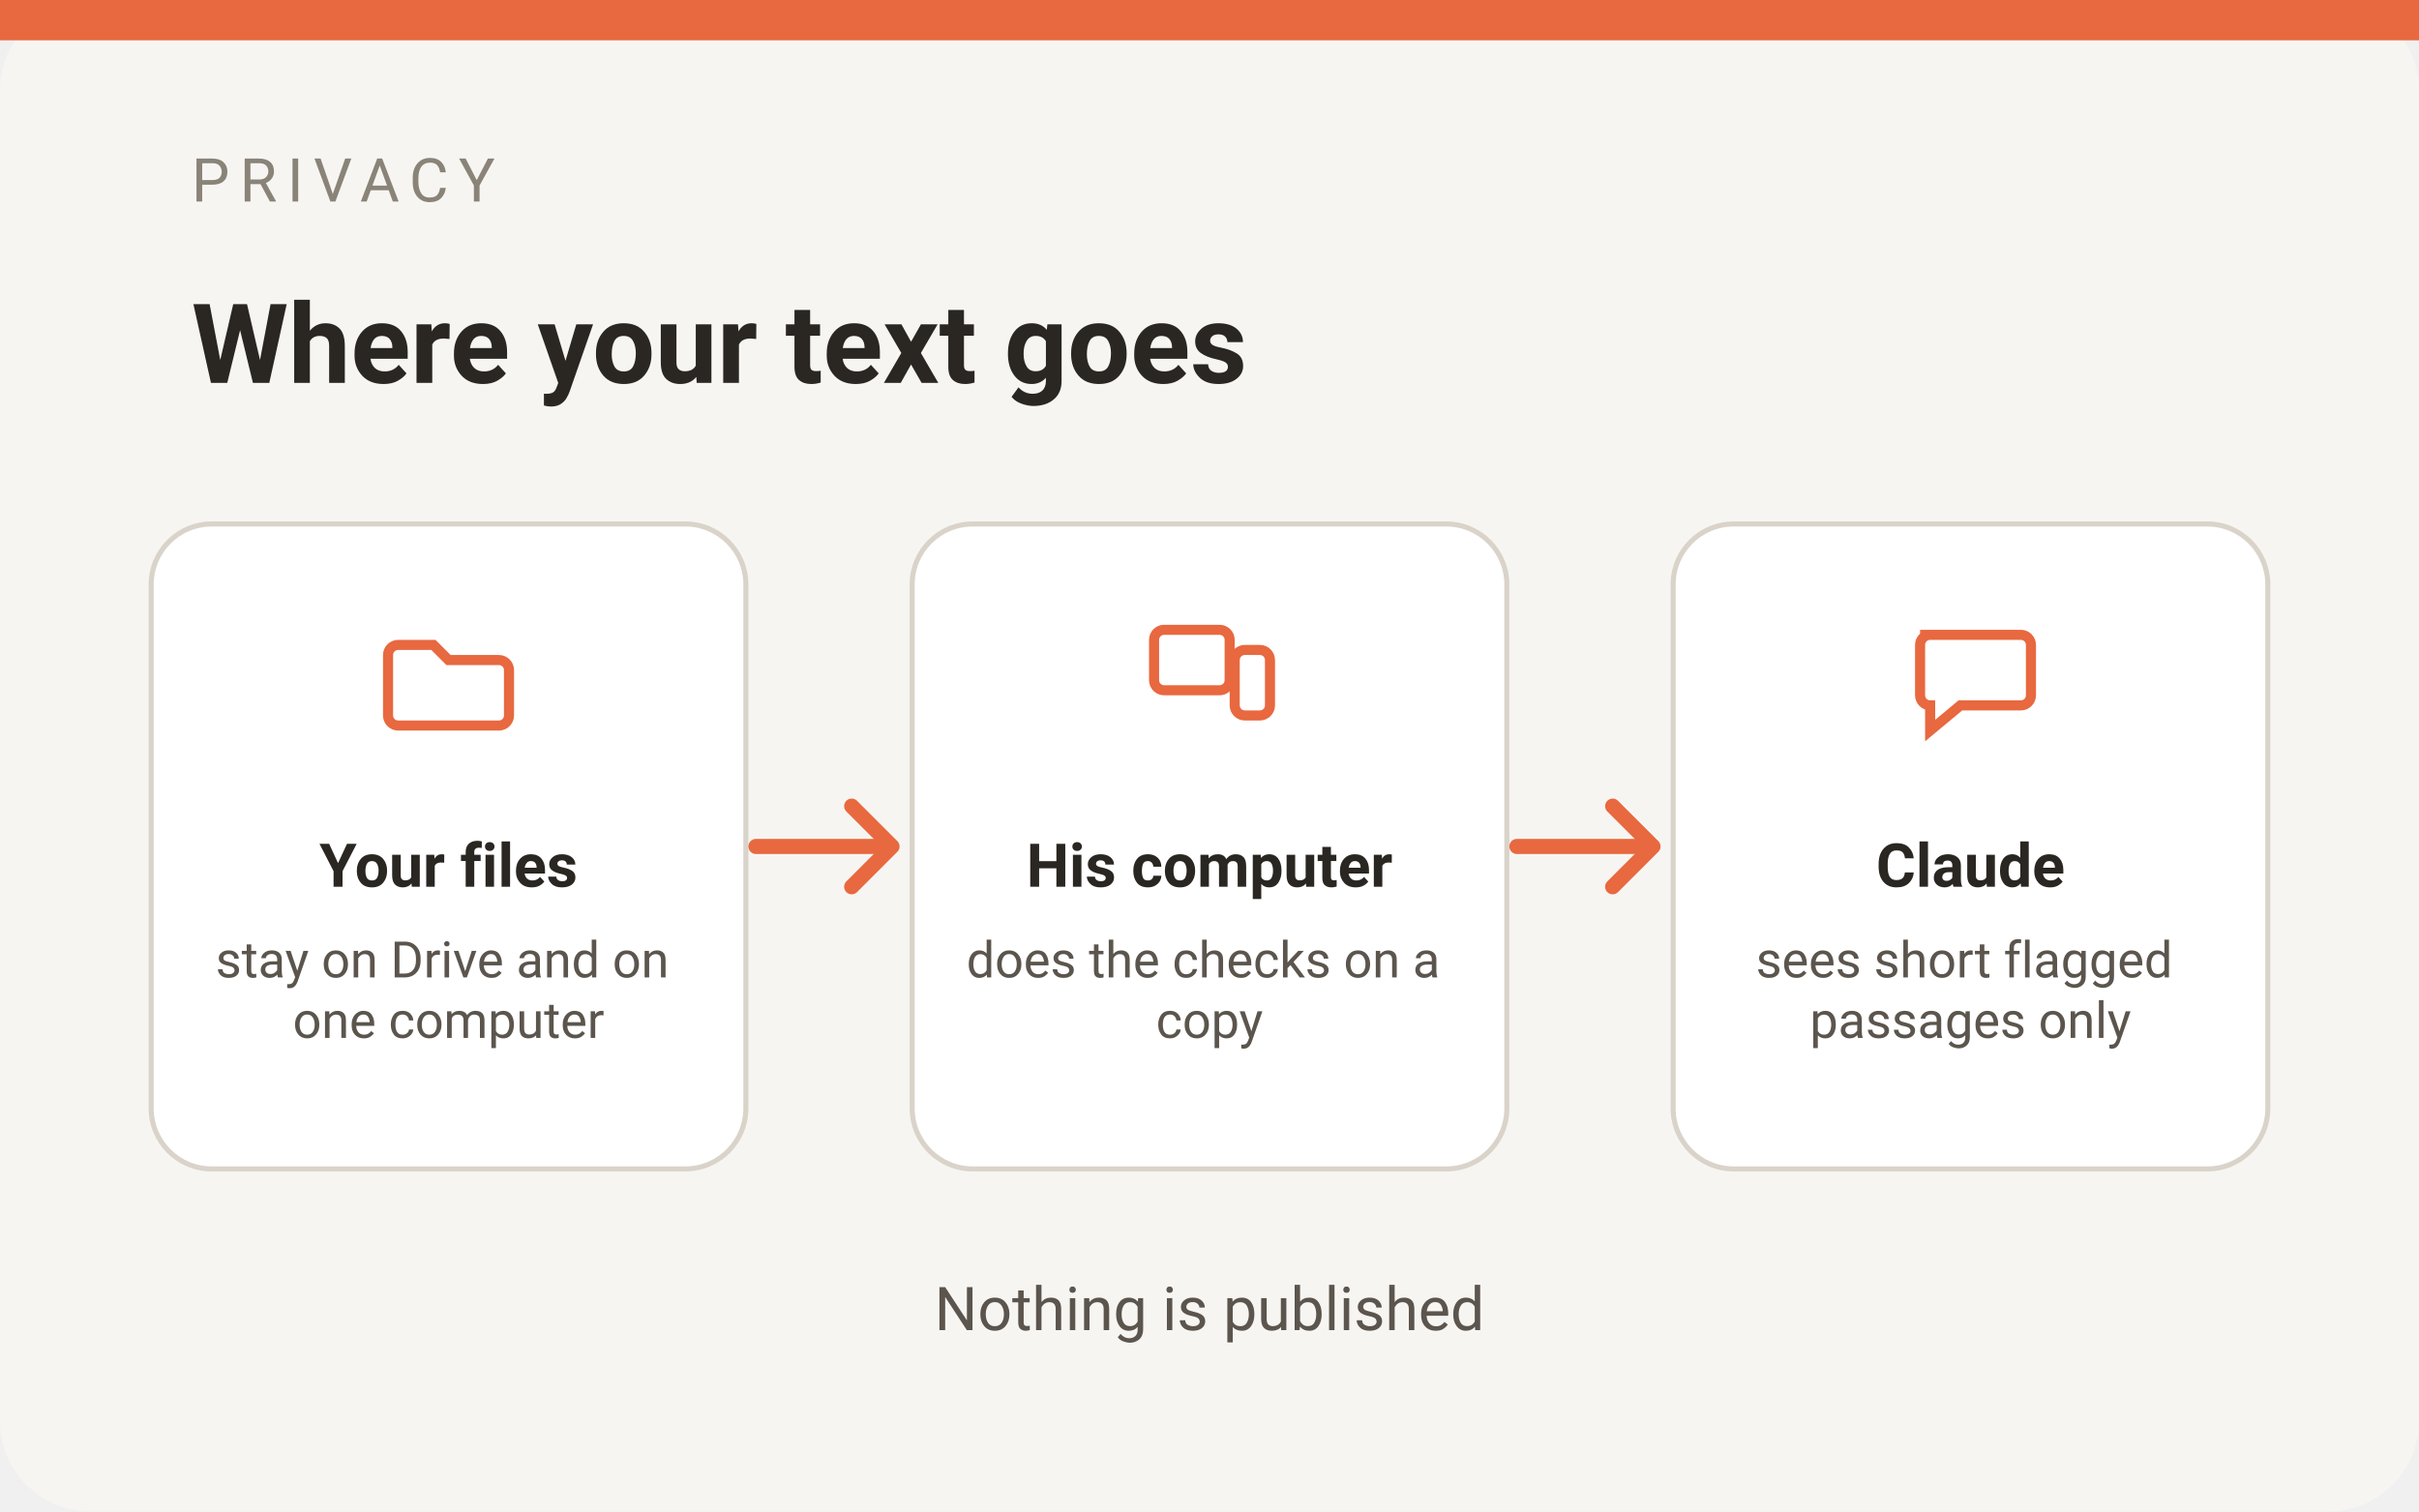
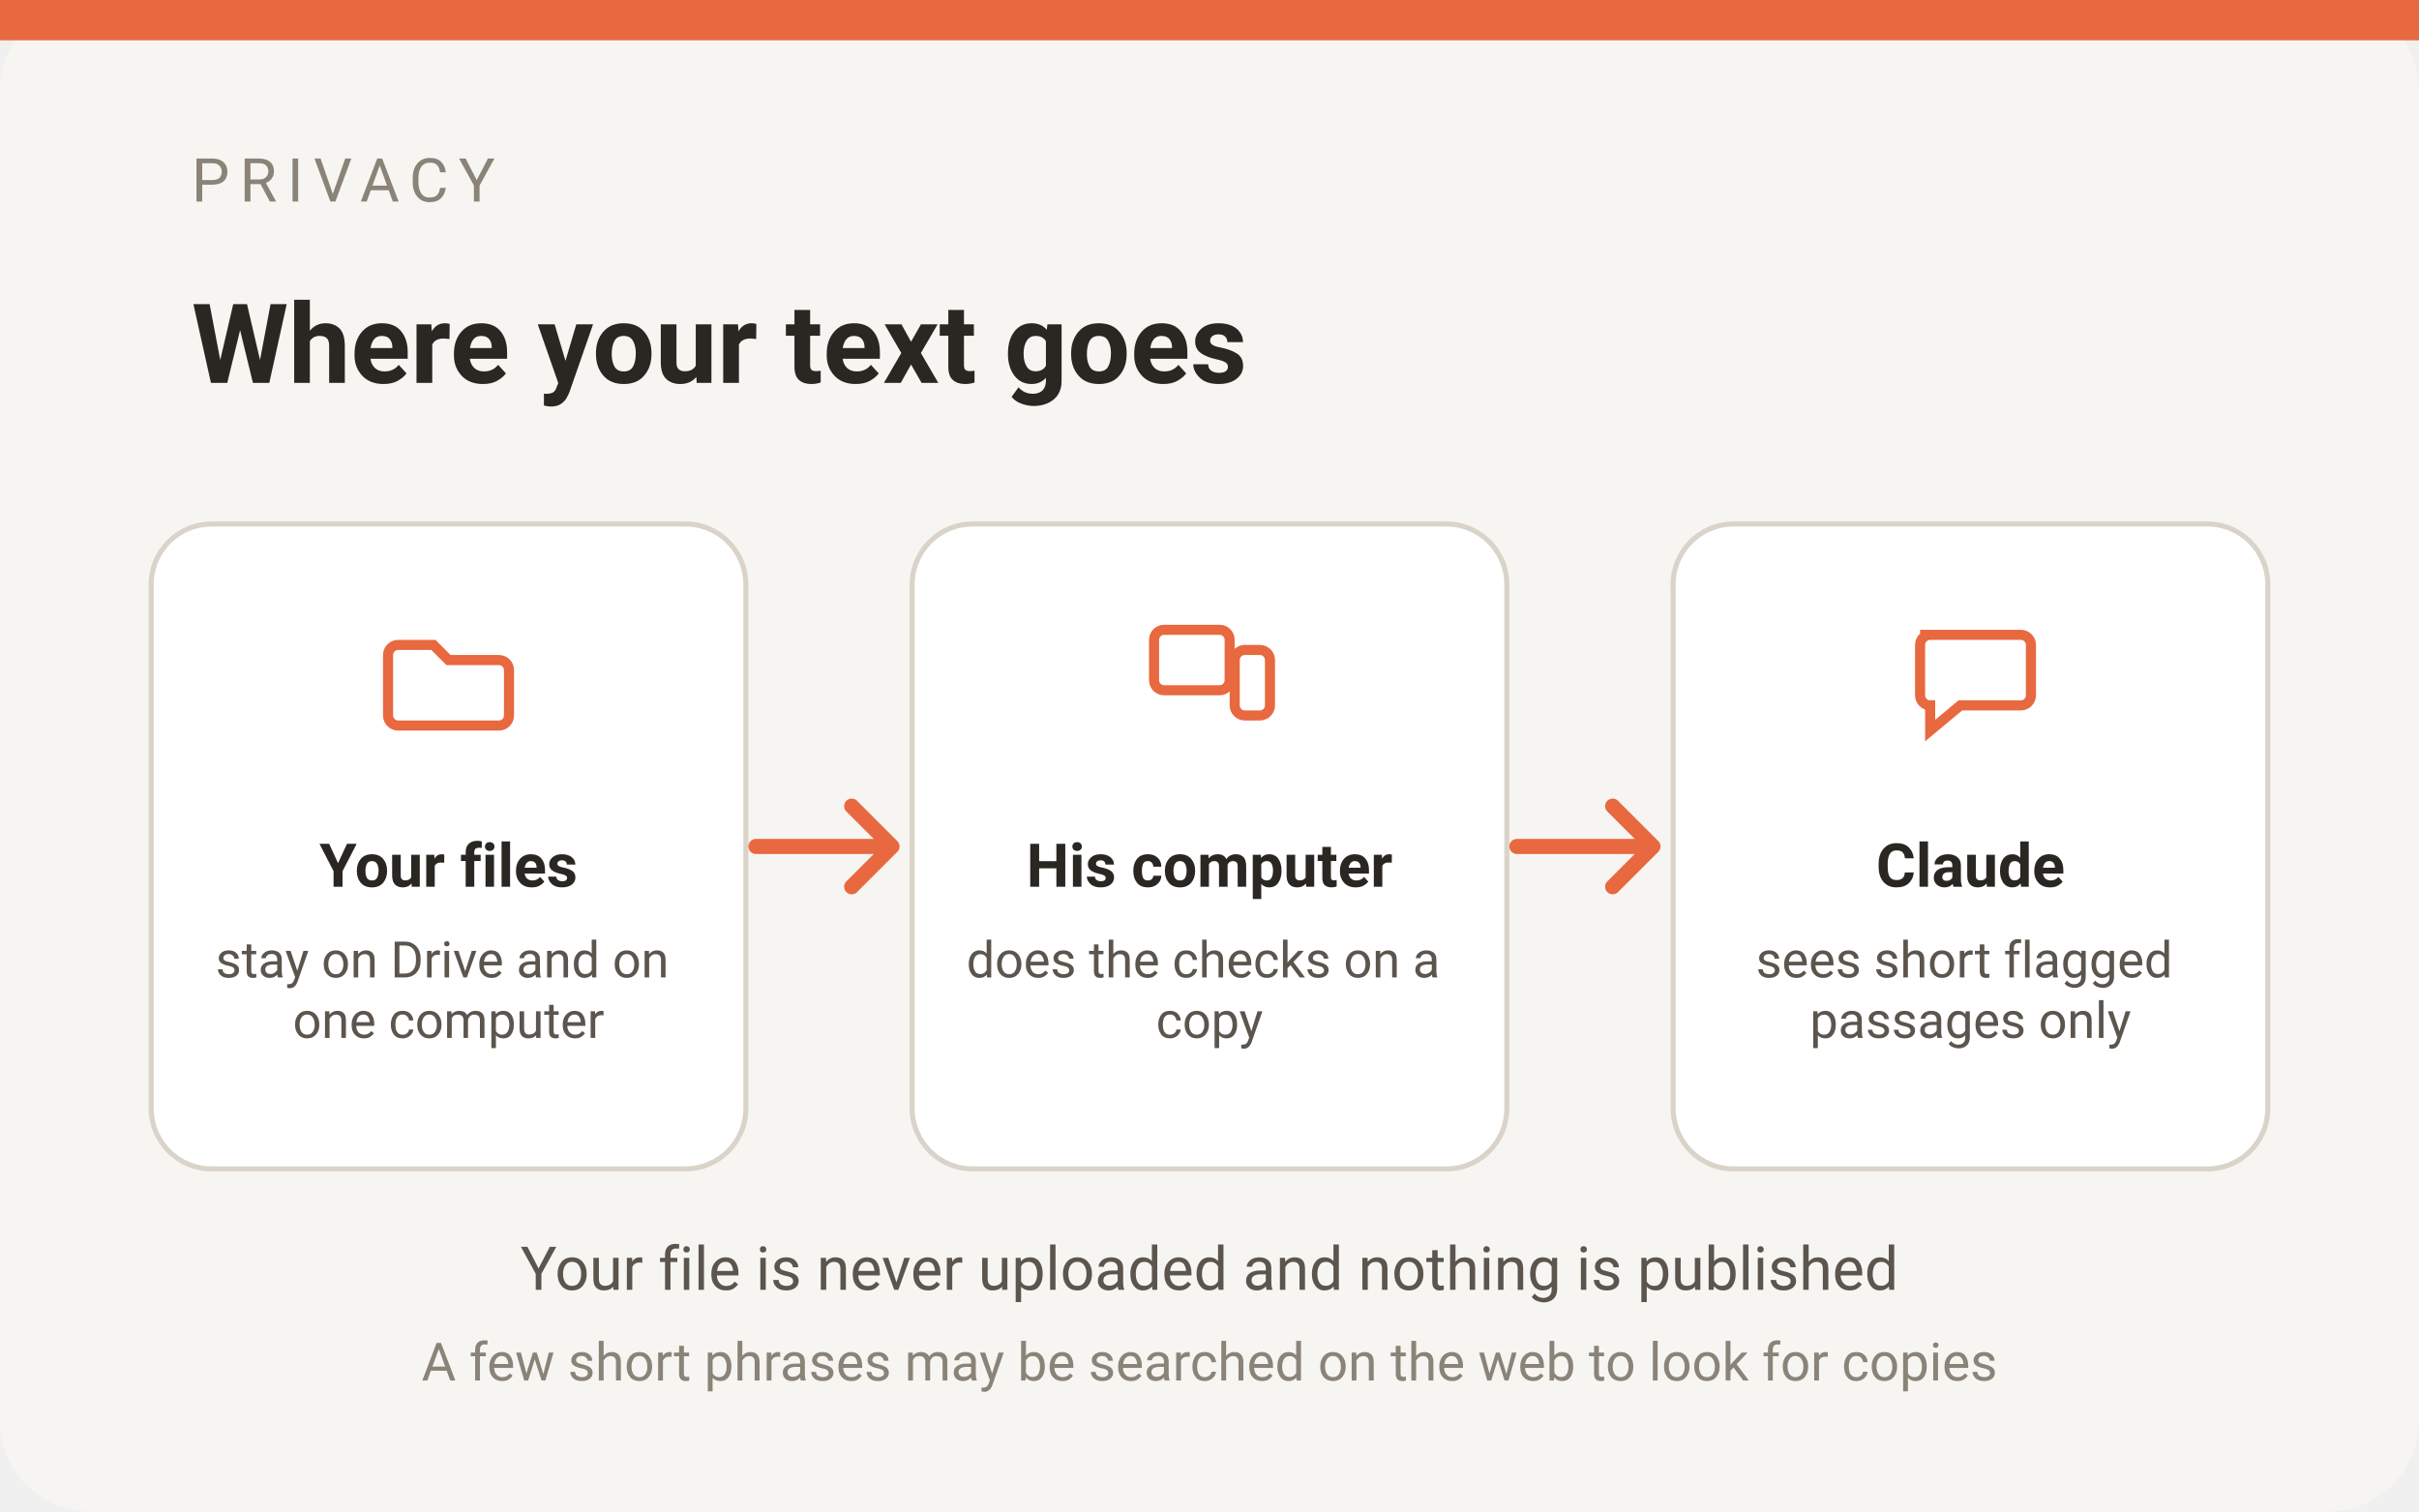
<svg xmlns="http://www.w3.org/2000/svg" width="960" height="600" viewBox="0 0 480 300" font-family="system-ui,-apple-system,Segoe UI,Roboto,sans-serif">
  <rect width="480" height="300" rx="18" fill="#F7F5F2" />
  <rect x="0" y="0" width="480" height="8" fill="#E8683F" />
  <text x="38" y="40" fill="#8A8378" font-size="12" letter-spacing="2">PRIVACY</text>
  <text x="38" y="76" fill="#2A2722" font-size="22" font-weight="700">
    <tspan x="38" dy="0">Where your text goes</tspan>
  </text>
  <rect x="30" y="104" width="118" height="128" rx="12" fill="#FFFFFF" stroke="#D9D3C9" />
  <g transform="translate(75,120) scale(1.0)">
    <path d="M4 8h7l3 3h10a2 2 0 0 1 2 2v9a2 2 0 0 1-2 2H4a2 2 0 0 1-2-2V10a2 2 0 0 1 2-2z" fill="none" stroke="#E8683F" stroke-width="2" />
  </g>
  <text x="89" y="176" fill="#2A2722" font-size="12" font-weight="700" text-anchor="middle">
    <tspan x="89" dy="0">Your files</tspan>
  </text>
  <text x="89" y="194" fill="#5B554D" font-size="10" text-anchor="middle">
    <tspan x="89" dy="0">stay on Drive and on</tspan>
    <tspan x="89" dy="12">one computer</tspan>
  </text>
  <rect x="181" y="104" width="118" height="128" rx="12" fill="#FFFFFF" stroke="#D9D3C9" />
  <g transform="translate(226,120) scale(1.0)">
    <rect x="3" y="5" width="15" height="12" rx="2" fill="none" stroke="#E8683F" stroke-width="2" />
    <rect x="19" y="9" width="7" height="13" rx="2" fill="none" stroke="#E8683F" stroke-width="2" />
  </g>
  <text x="240" y="176" fill="#2A2722" font-size="12" font-weight="700" text-anchor="middle">
    <tspan x="240" dy="0">His computer</tspan>
  </text>
  <text x="240" y="194" fill="#5B554D" font-size="10" text-anchor="middle">
    <tspan x="240" dy="0">does the checks on a</tspan>
    <tspan x="240" dy="12">copy</tspan>
  </text>
  <rect x="332" y="104" width="118" height="128" rx="12" fill="#FFFFFF" stroke="#D9D3C9" />
  <g transform="translate(377,120) scale(1.0)">
    <path d="M4 6h20a2 2 0 0 1 2 2v10a2 2 0 0 1-2 2H12l-6 5v-5a2 2 0 0 1-2-2V8a2 2 0 0 1 2-2z" fill="none" stroke="#E8683F" stroke-width="2" />
  </g>
  <text x="391" y="176" fill="#2A2722" font-size="12" font-weight="700" text-anchor="middle">
    <tspan x="391" dy="0">Claude</tspan>
  </text>
  <text x="391" y="194" fill="#5B554D" font-size="10" text-anchor="middle">
    <tspan x="391" dy="0">sees short flagged</tspan>
    <tspan x="391" dy="12">passages only</tspan>
  </text>
  <path d="M150 168h26" stroke="#E8683F" stroke-width="3" stroke-linecap="round" />
  <path d="M169 160l8 8-8 8" fill="none" stroke="#E8683F" stroke-width="3" stroke-linecap="round" stroke-linejoin="round" />
  <path d="M301 168h26" stroke="#E8683F" stroke-width="3" stroke-linecap="round" />
  <path d="M320 160l8 8-8 8" fill="none" stroke="#E8683F" stroke-width="3" stroke-linecap="round" stroke-linejoin="round" />
-   <text x="240" y="264" fill="#5B554D" font-size="12" text-anchor="middle">Nothing is published</text>
+   <text x="240" y="256" fill="#5B554D" font-size="12" text-anchor="middle">Your file is never uploaded and nothing is published</text>
+   <text x="240" y="274" fill="#8A8378" font-size="10.5" text-anchor="middle">A few short phrases may be searched on the web to look for copies</text>
</svg>
